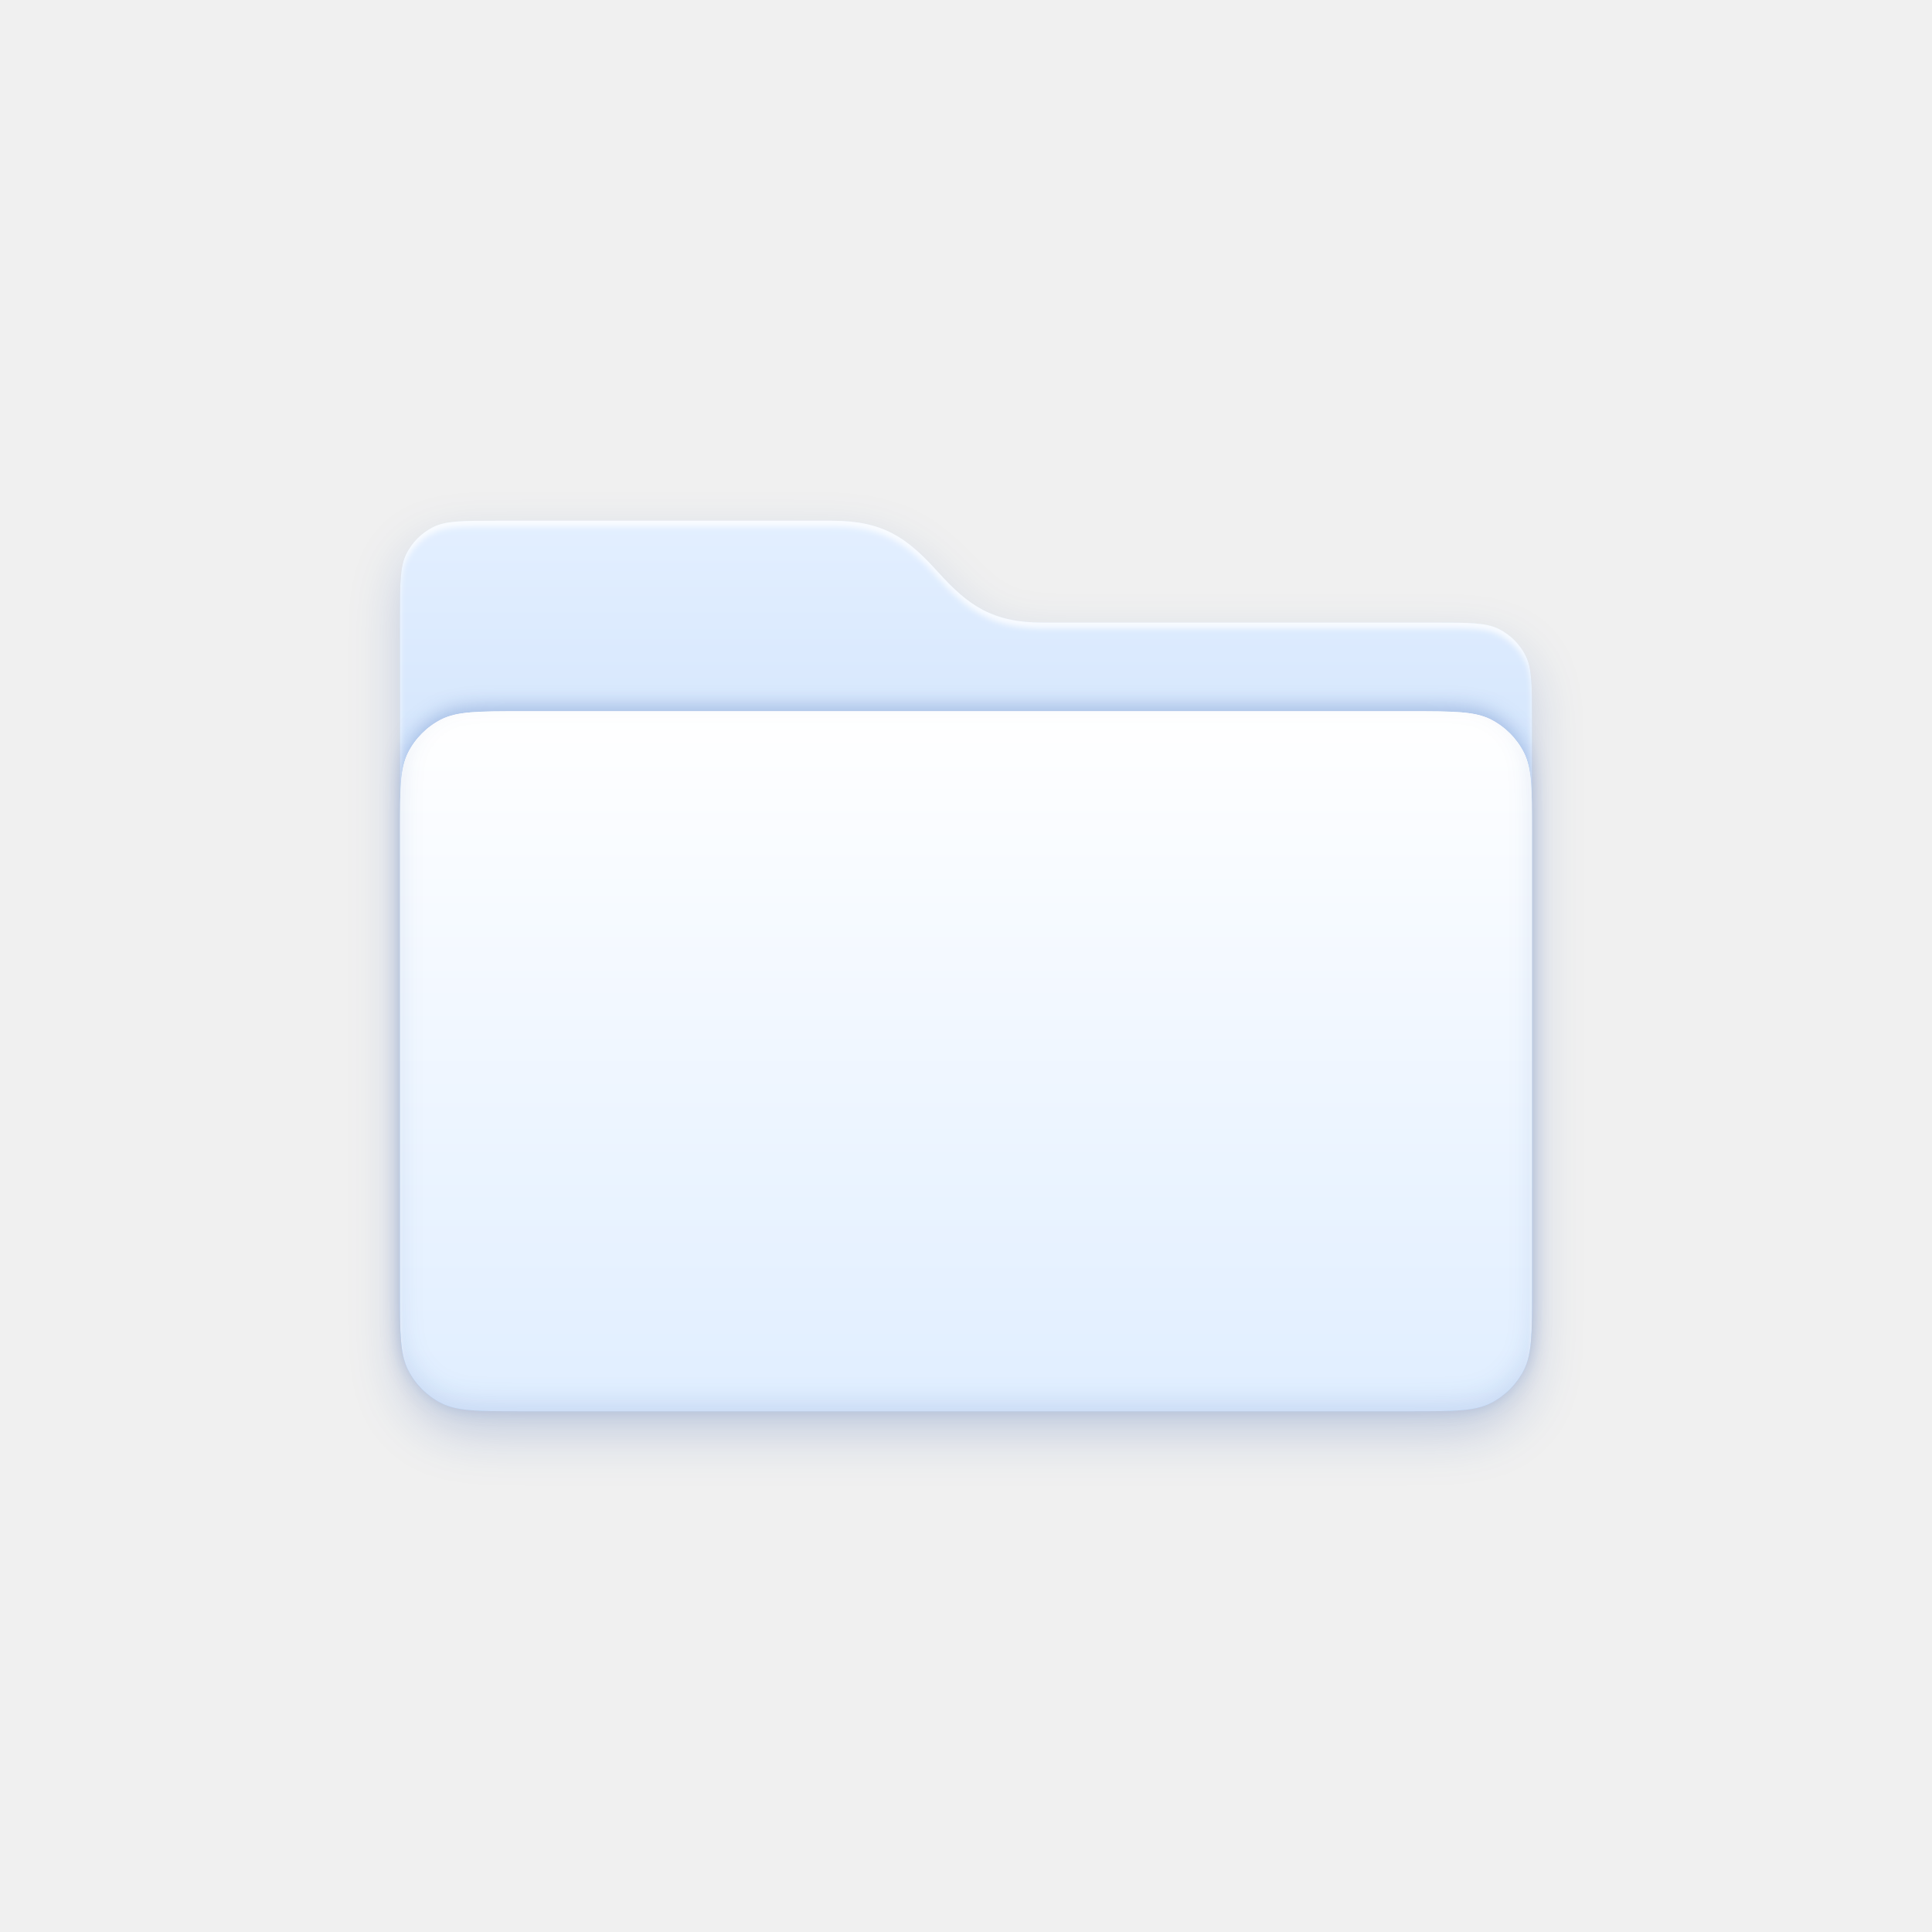
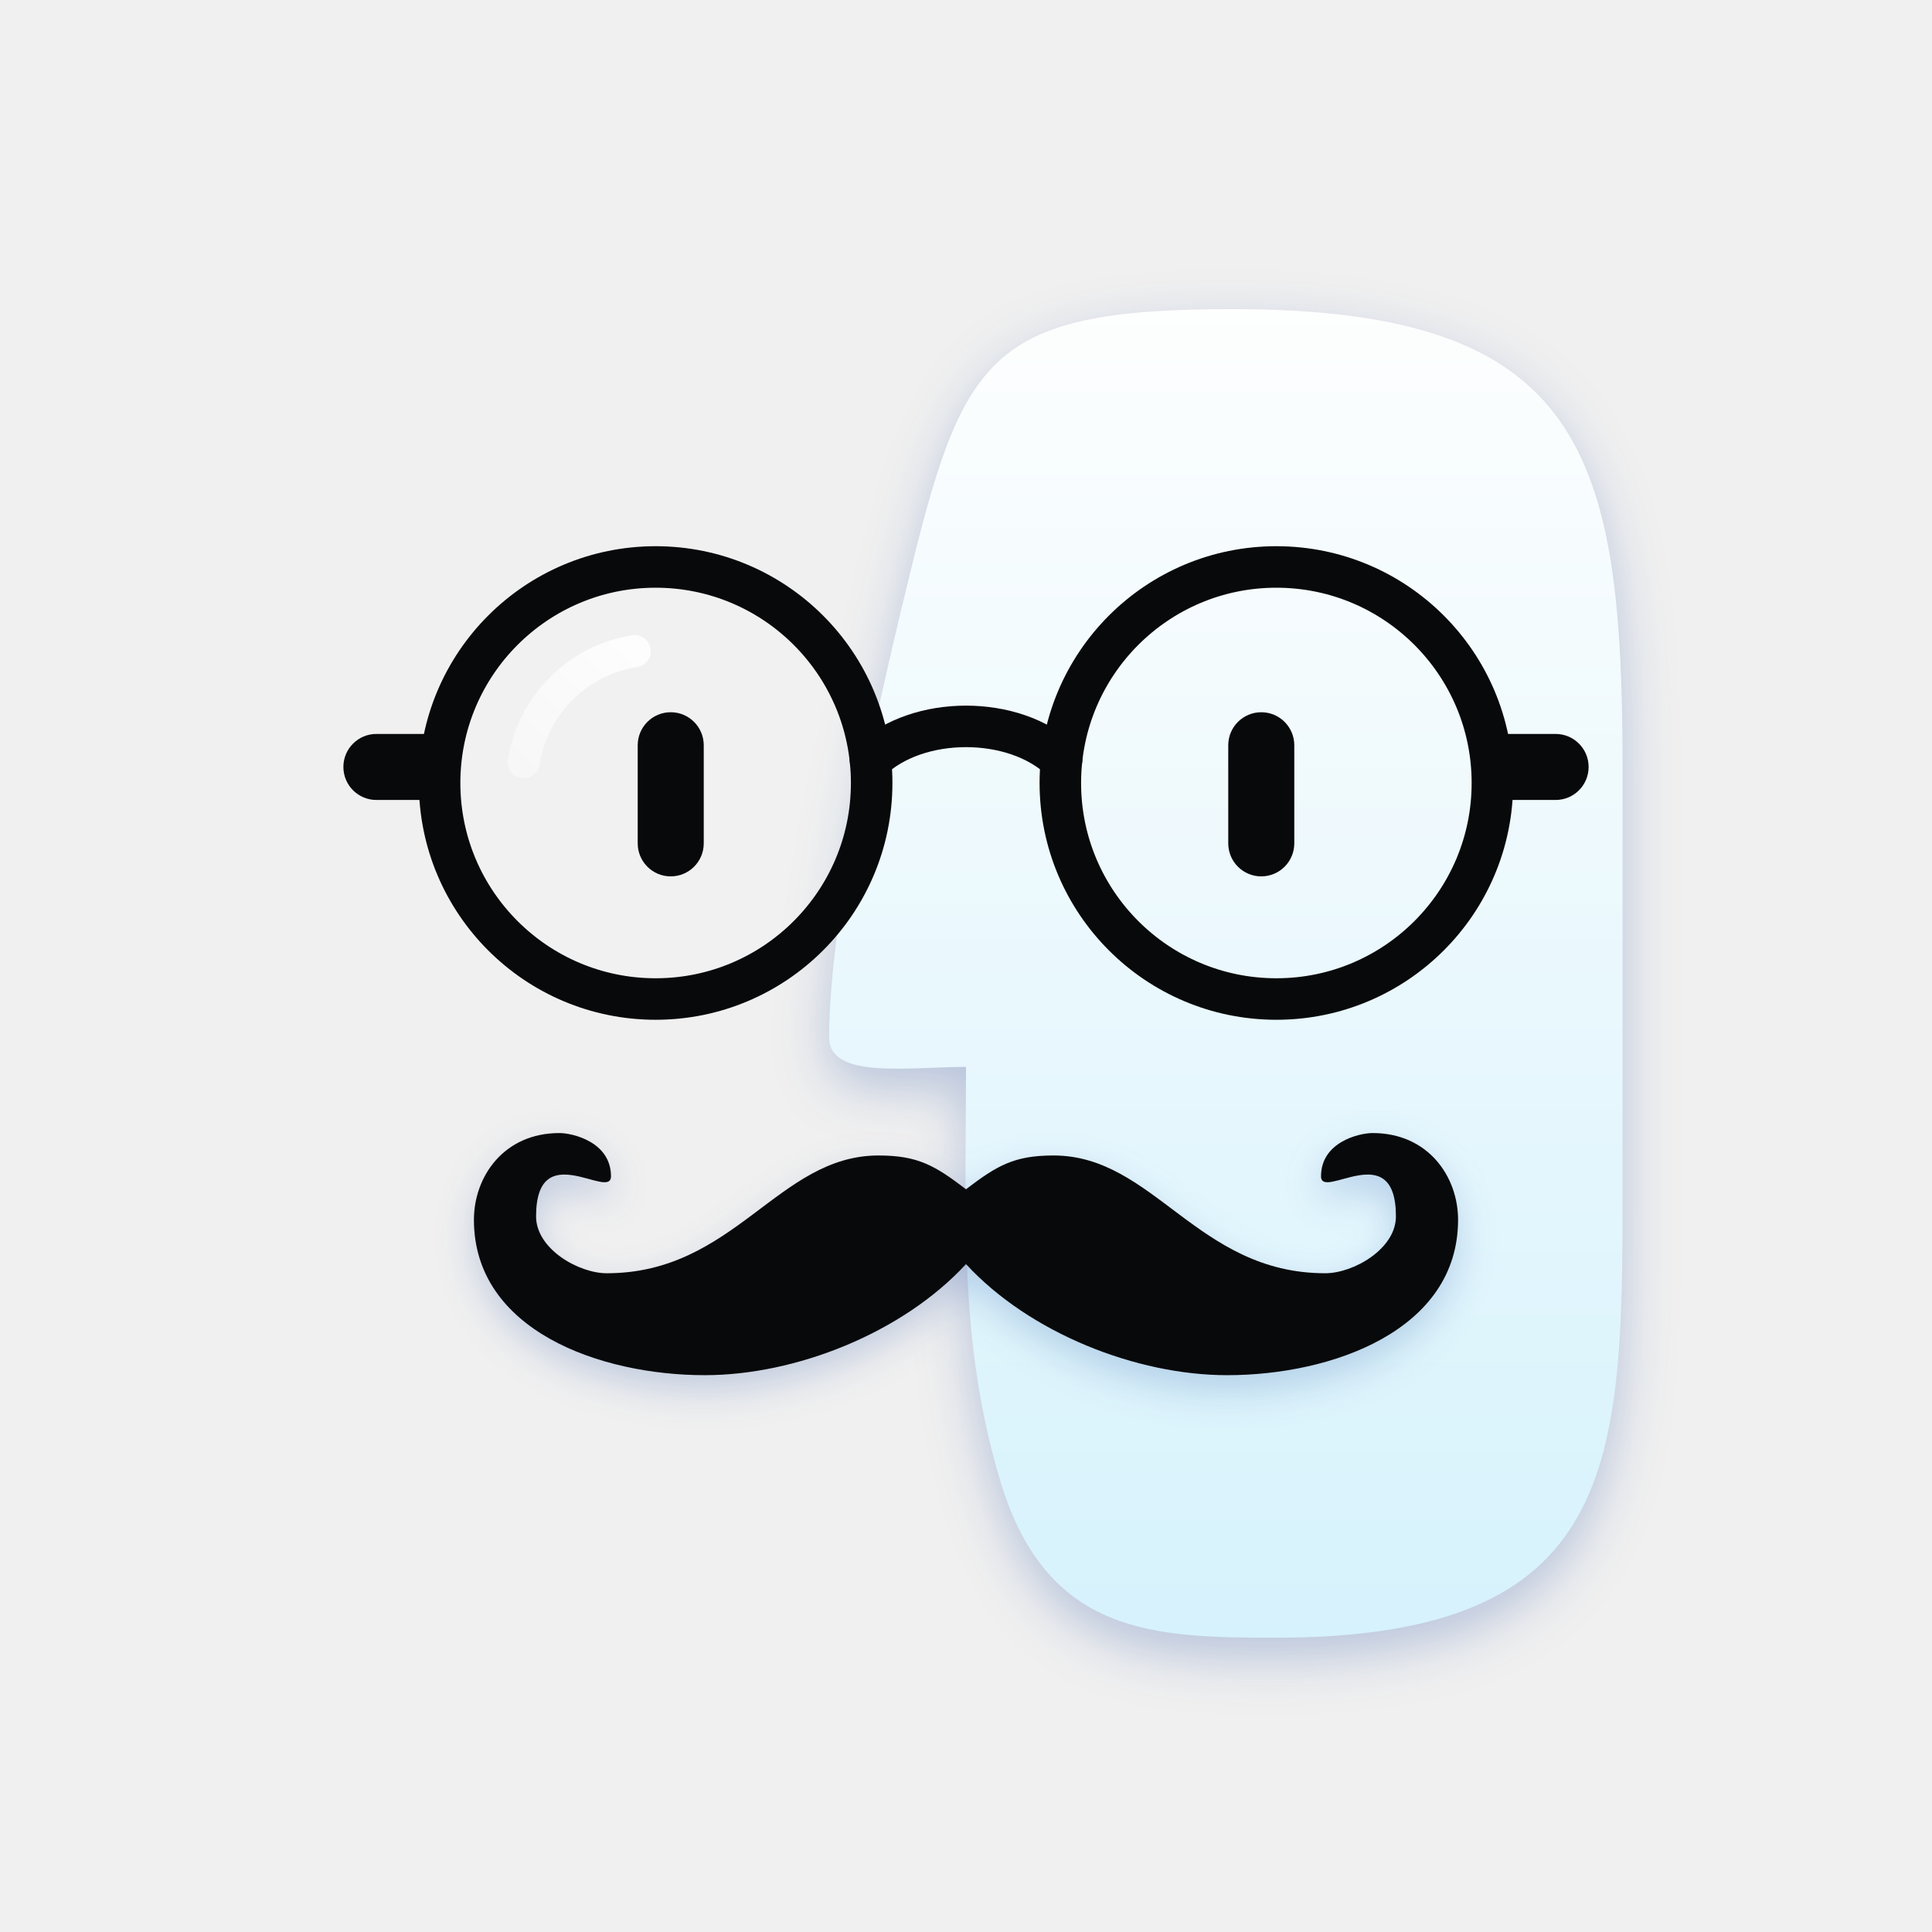
<svg xmlns="http://www.w3.org/2000/svg" xmlns:xlink="http://www.w3.org/1999/xlink" width="1024px" height="1024px" viewBox="0 0 1024 1024" version="1.1">
  <defs>
-     <path d="M497,303 C513.24,320.982 525.896,330 553,330 L761,330 C778.85,330 787.775,330 794.609,333.468 C800.596,336.528 805.472,341.404 808.532,347.391 C812,354.225 812,363.15 812,381 L812,684 C812,706.4 812,717.6 807.648,726.176 C803.808,733.69 797.69,739.808 790.176,743.648 C781.6,748 770.4,748 748,748 L276,748 C274.539,748 273.126,748 271.758,747.999 C252.15,747.981 241.841,747.716 233.824,743.648 C226.31,739.808 220.192,733.69 216.352,726.176 C212,717.6 212,706.4 212,684 L212,441 C212,439.783 212,438.598 212.001,437.446 L212,327 C212,309.15 212,300.225 215.468,293.391 C218.528,287.404 223.404,282.528 229.391,279.468 C236.225,276 245.15,276 263,276 L441,276 C468.104,276 480.76,285.018 497,303 Z" id="path-1" />
+     <path d="M860,407.22 L860,631.22 C860,775.6 857.91,868.02 676.37,868.02 C612.06,868.02 554.97,866.85 530.28,785.35 C518.475,746.379 514.042,708.744 512.486,670.53 L512,670.01 C478.19,706.64 421.61,728.87 373.57,728.87 C318.05,728.87 251.19,705.12 251.19,646.51 C251.19,623.6 267.06,600.54 296.47,600.54 C303.69,600.54 323.83,605.35 323.83,623.46 C323.83,636.5 284.13,602.06 284.13,644.71 C284.13,662.01 306.73,674.85 321.57,674.85 C389.42,674.85 412.3,612.43 465.6,612.43 C486.59,612.43 495.59,617.83 512,630.33 L511.717,630.114 C511.666,609.038 512,587.595 512,565.48 C481.77,565.48 439.46,572.22 439.46,549.89 C439.46,528.378 442.481,500.948 447.108,471.499 C427.424,506.137 390.19,529.5 347.5,529.5 C287.146,529.5 237.699,482.804 233.316,423.57 L233.32,424 L199.5,424 C189.83,424 182,416.17 182,406.5 C182,396.83 189.83,389 199.5,389 L233.32,389 L233.316,406.429 C237.699,347.196 287.146,300.5 347.5,300.5 C404.986,300.5 452.577,342.864 460.758,398.074 C468.652,360.287 477.274,324.289 483.84,297.75 C511.23,187.06 527.92,163.83 653.46,163.83 C839.66,163.83 860,239.95 860,407.22 Z" id="path-1" />
    <linearGradient x1="50%" y1="0%" x2="50%" y2="100%" id="linearGradient-2">
-       <stop stop-color="#E3EFFF" offset="0%" />
-       <stop stop-color="#ADCDF6" offset="100%" />
+       <stop stop-color="#FDFEFE" offset="0%" />
+       <stop stop-color="#D6F2FC" offset="100%" />
    </linearGradient>
-     <path d="M51,0 L229,0 C256.104,0 268.76,9.018 285,27 C301.24,44.982 313.896,54 341,54 L549,54 C566.85,54 575.775,54 582.609,57.468 C588.596,60.528 593.472,65.404 596.532,71.391 C600,78.225 600,87.15 600,105 L600,408 C600,430.4 600,441.6 595.648,450.176 C591.808,457.69 585.69,463.808 578.176,467.648 C569.6,472 558.4,472 536,472 L64,472 C41.6,472 30.4,472 21.824,467.648 C14.31,463.808 8.192,457.69 4.352,450.176 C0,441.6 0,430.4 0,408 L0,51 C0,33.15 0,24.225 3.468,17.391 C6.528,11.404 11.404,6.528 17.391,3.468 C24.225,0 33.15,0 51,0 Z" id="path-3" />
-     <filter x="-7.5%" y="-7.0%" width="115.0%" height="119.1%" filterUnits="objectBoundingBox" id="filter-4">
-       <feOffset dx="0" dy="12" in="SourceAlpha" result="shadowOffsetOuter1" />
-       <feGaussianBlur stdDeviation="13" in="shadowOffsetOuter1" result="shadowBlurOuter1" />
-       <feColorMatrix values="0 0 0 0 0.039   0 0 0 0 0.235   0 0 0 0 0.604  0 0 0 0.2 0" type="matrix" in="shadowBlurOuter1" />
-     </filter>
-     <filter x="-4.8%" y="-3.6%" width="109.7%" height="112.3%" filterUnits="objectBoundingBox" id="filter-5">
-       <feGaussianBlur stdDeviation="1.5" in="SourceAlpha" result="shadowBlurInner1" />
-       <feOffset dx="0" dy="3" in="shadowBlurInner1" result="shadowOffsetInner1" />
-       <feComposite in="shadowOffsetInner1" in2="SourceAlpha" operator="arithmetic" k2="-1" k3="1" result="shadowInnerInner1" />
-       <feColorMatrix values="0 0 0 0 1   0 0 0 0 1   0 0 0 0 1  0 0 0 0.8 0" type="matrix" in="shadowInnerInner1" />
-     </filter>
-     <linearGradient x1="50%" y1="0%" x2="50%" y2="100%" id="linearGradient-6">
-       <stop stop-color="#FFFFFF" offset="0%" />
-       <stop stop-color="#E0EEFF" offset="100%" />
-     </linearGradient>
-     <path d="M64,101 L536,101 C558.4,101 569.6,101 578.176,105.352 C585.69,109.192 591.808,115.31 595.648,122.824 C600,131.4 600,142.6 600,165 L600,408 C600,430.4 600,441.6 595.648,450.176 C591.808,457.69 585.69,463.808 578.176,467.648 C569.6,472 558.4,472 536,472 L64,472 C41.6,472 30.4,472 21.824,467.648 C14.31,463.808 8.192,457.69 4.352,450.176 C0,441.6 0,430.4 0,408 L0,165 C0,142.6 0,131.4 4.352,122.824 C8.192,115.31 14.31,109.192 21.824,105.352 C30.4,101 41.6,101 64,101 Z" id="path-7" />
-     <filter x="-2.8%" y="-5.3%" width="105.5%" height="108.9%" filterUnits="objectBoundingBox" id="filter-8">
-       <feOffset dx="0" dy="-3" in="SourceAlpha" result="shadowOffsetOuter1" />
-       <feGaussianBlur stdDeviation="5" in="shadowOffsetOuter1" result="shadowBlurOuter1" />
+     <path d="M330,401.65 C299.77,401.65 257.46,408.39 257.46,386.06 C257.46,320.18 285.79,198.79 301.84,133.92 C329.23,23.23 345.92,8.52651283e-14 471.46,8.52651283e-14 C657.66,8.52651283e-14 678,76.12 678,243.39 L678,467.39 C678,611.77 675.91,704.19 494.37,704.19 C430.06,704.19 372.97,703.02 348.28,621.52 C325.94,547.77 330,478.8 330,401.65 Z" id="path-3" />
+     <filter x="-11.2%" y="-5.3%" width="122.4%" height="113.3%" filterUnits="objectBoundingBox" id="filter-4">
+       <feOffset dx="0" dy="10" in="SourceAlpha" result="shadowOffsetOuter1" />
+       <feGaussianBlur stdDeviation="14" in="shadowOffsetOuter1" result="shadowBlurOuter1" />
      <feColorMatrix values="0 0 0 0 0.039   0 0 0 0 0.235   0 0 0 0 0.604  0 0 0 0.251 0" type="matrix" in="shadowBlurOuter1" />
    </filter>
-     <filter x="-3.2%" y="-5.9%" width="106.3%" height="110.2%" filterUnits="objectBoundingBox" id="filter-9">
-       <feGaussianBlur stdDeviation="1" in="SourceAlpha" result="shadowBlurInner1" />
-       <feOffset dx="0" dy="3" in="shadowBlurInner1" result="shadowOffsetInner1" />
-       <feComposite in="shadowOffsetInner1" in2="SourceAlpha" operator="arithmetic" k2="-1" k3="1" result="shadowInnerInner1" />
-       <feColorMatrix values="0 0 0 0 1   0 0 0 0 1   0 0 0 0 1  0 0 0 1 0" type="matrix" in="shadowInnerInner1" result="shadowMatrixInner1" />
-       <feGaussianBlur stdDeviation="6" in="SourceAlpha" result="shadowBlurInner2" />
-       <feOffset dx="0" dy="-6" in="shadowBlurInner2" result="shadowOffsetInner2" />
-       <feComposite in="shadowOffsetInner2" in2="SourceAlpha" operator="arithmetic" k2="-1" k3="1" result="shadowInnerInner2" />
-       <feColorMatrix values="0 0 0 0 0.039   0 0 0 0 0.235   0 0 0 0 0.604  0 0 0 0.102 0" type="matrix" in="shadowInnerInner2" result="shadowMatrixInner2" />
-       <feMerge>
-         <feMergeNode in="shadowMatrixInner1" />
-         <feMergeNode in="shadowMatrixInner2" />
-       </feMerge>
+     <linearGradient x1="0%" y1="100%" x2="100%" y2="0%" id="linearGradient-5">
+       <stop stop-color="#FFFFFF" stop-opacity="0.451" offset="0%" />
+       <stop stop-color="#FFFFFF" stop-opacity="0.851" offset="100%" />
+     </linearGradient>
+     <path d="M330,466.5 C313.59,454 304.59,448.6 283.6,448.6 C230.3,448.6 207.42,511.02 139.57,511.02 C124.73,511.02 102.13,498.18 102.13,480.88 C102.13,438.23 141.83,472.67 141.83,459.63 C141.83,441.52 121.69,436.71 114.47,436.71 C85.06,436.71 69.19,459.77 69.19,482.68 C69.19,541.29 136.05,565.04 191.57,565.04 C239.61,565.04 296.19,542.81 330,506.18 C363.81,542.81 420.39,565.04 468.43,565.04 C523.95,565.04 590.81,541.29 590.81,482.68 C590.81,459.77 574.94,436.71 545.53,436.71 C538.31,436.71 518.17,441.52 518.17,459.63 C518.17,472.67 557.87,438.23 557.87,480.88 C557.87,498.18 535.27,511.02 520.43,511.02 C452.58,511.02 429.7,448.6 376.4,448.6 C355.41,448.6 346.41,454 330,466.5 Z" id="path-6" />
+     <filter x="-6.5%" y="-20.3%" width="113.0%" height="153.0%" filterUnits="objectBoundingBox" id="filter-7">
+       <feOffset dx="0" dy="8" in="SourceAlpha" result="shadowOffsetOuter1" />
+       <feGaussianBlur stdDeviation="10" in="shadowOffsetOuter1" result="shadowBlurOuter1" />
+       <feColorMatrix values="0 0 0 0 0.039   0 0 0 0 0.235   0 0 0 0 0.604  0 0 0 0.2 0" type="matrix" in="shadowBlurOuter1" />
    </filter>
  </defs>
  <g id="foreground" stroke="none" fill="none" xlink:href="#path-1" fill-rule="evenodd" stroke-width="1">
-     <g id="Glyph" transform="translate(212, 276)">
-       <g id="Back">
+     <g id="Glyph" transform="translate(182, 163.83)">
+       <g id="Profile">
        <use fill="black" fill-opacity="1" filter="url(#filter-4)" xlink:href="#path-3" />
        <use fill="url(#linearGradient-2)" fill-rule="evenodd" xlink:href="#path-3" />
-         <use fill="black" fill-opacity="1" filter="url(#filter-5)" xlink:href="#path-3" />
      </g>
-       <g id="Front">
-         <use fill="black" fill-opacity="1" filter="url(#filter-8)" xlink:href="#path-7" />
-         <use fill="url(#linearGradient-6)" fill-rule="evenodd" xlink:href="#path-7" />
-         <use fill="black" fill-opacity="1" filter="url(#filter-9)" xlink:href="#path-7" />
+       <circle id="Lens-left" stroke="#08090B" stroke-width="22" fill-opacity="0.071" fill="#FFFFFF" cx="165.5" cy="251.17" r="114.5" />
+       <circle id="Lens-right" stroke="#08090B" stroke-width="22" fill-opacity="0.071" fill="#FFFFFF" cx="494.5" cy="251.17" r="114.5" />
+       <path d="M95.6,240.1 C100.4,209.82 124.15,186.07 154.43,181.27" id="Highlight" stroke="url(#linearGradient-5)" stroke-width="17" stroke-linecap="round" stroke-linejoin="round" />
+       <rect id="Eye-left" fill="#08090B" x="156" y="213.67" width="35" height="87" rx="17.5" />
+       <rect id="Eye-right" fill="#08090B" x="469" y="213.67" width="35" height="87" rx="17.5" />
+       <path d="M279.37,239.17 C304.37,215.17 355.63,215.17 380.63,239.17" id="Bridge" stroke="#08090B" stroke-width="22" stroke-linecap="round" stroke-linejoin="round" />
+       <path d="M51.32,225.17 L17.5,225.17 C7.83,225.17 0,233 0,242.67 C0,252.34 7.83,260.17 17.5,260.17 L51.32,260.17 L51.32,225.17 Z" id="Temple-left" fill="#08090B" />
+       <path d="M608.68,225.17 L642.5,225.17 C652.17,225.17 660,233 660,242.67 C660,252.34 652.17,260.17 642.5,260.17 L608.68,260.17 L608.68,225.17 Z" id="Temple-right" fill="#08090B" />
+       <g id="Mustache">
+         <use fill="black" fill-opacity="1" filter="url(#filter-7)" xlink:href="#path-6" />
+         <use fill="#08090B" fill-rule="evenodd" xlink:href="#path-6" />
      </g>
    </g>
  </g>
</svg>
